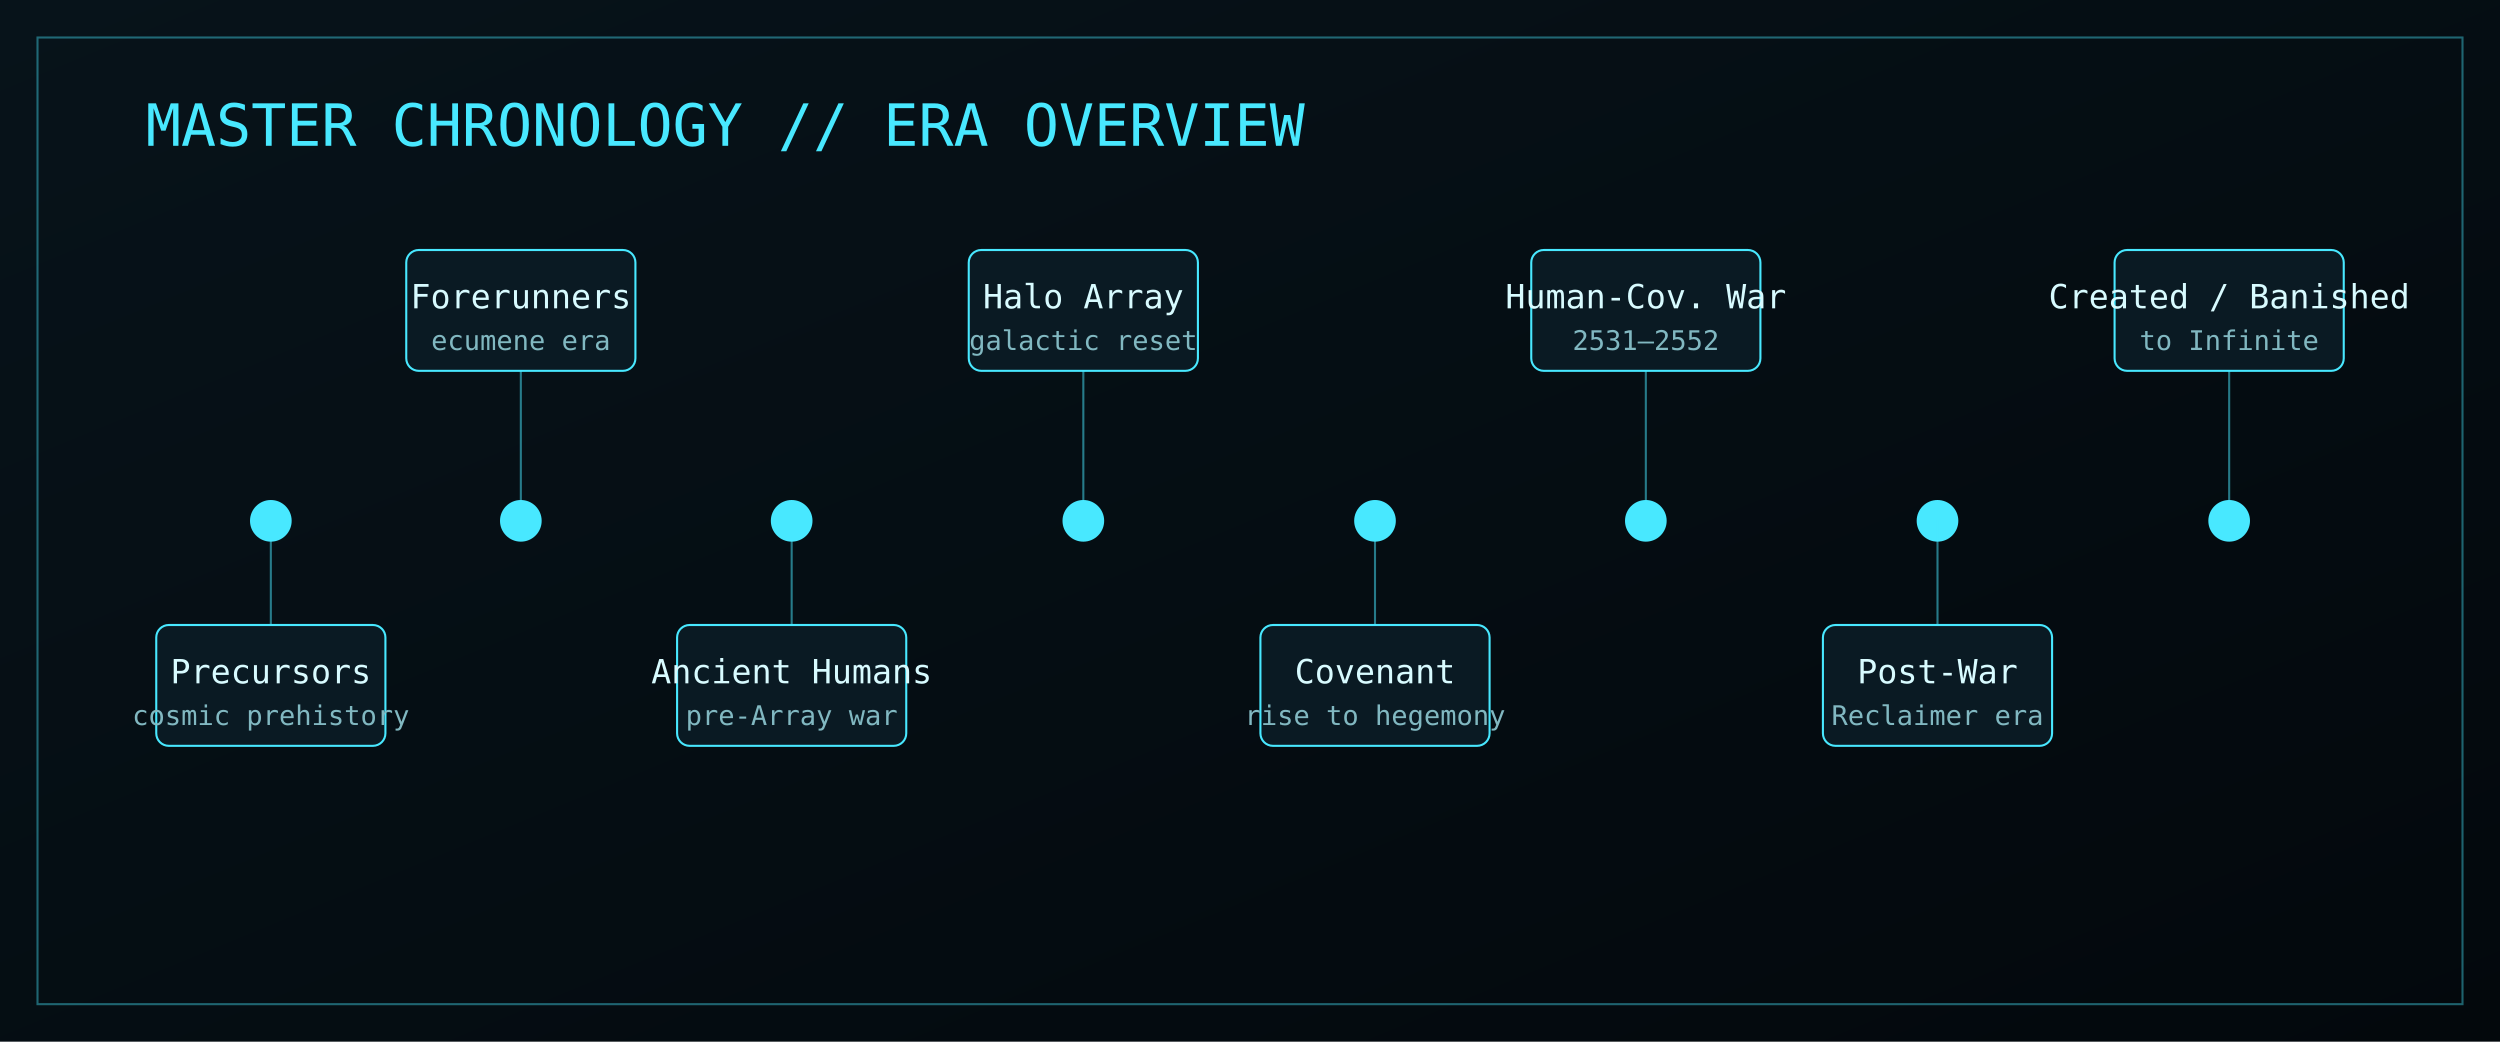
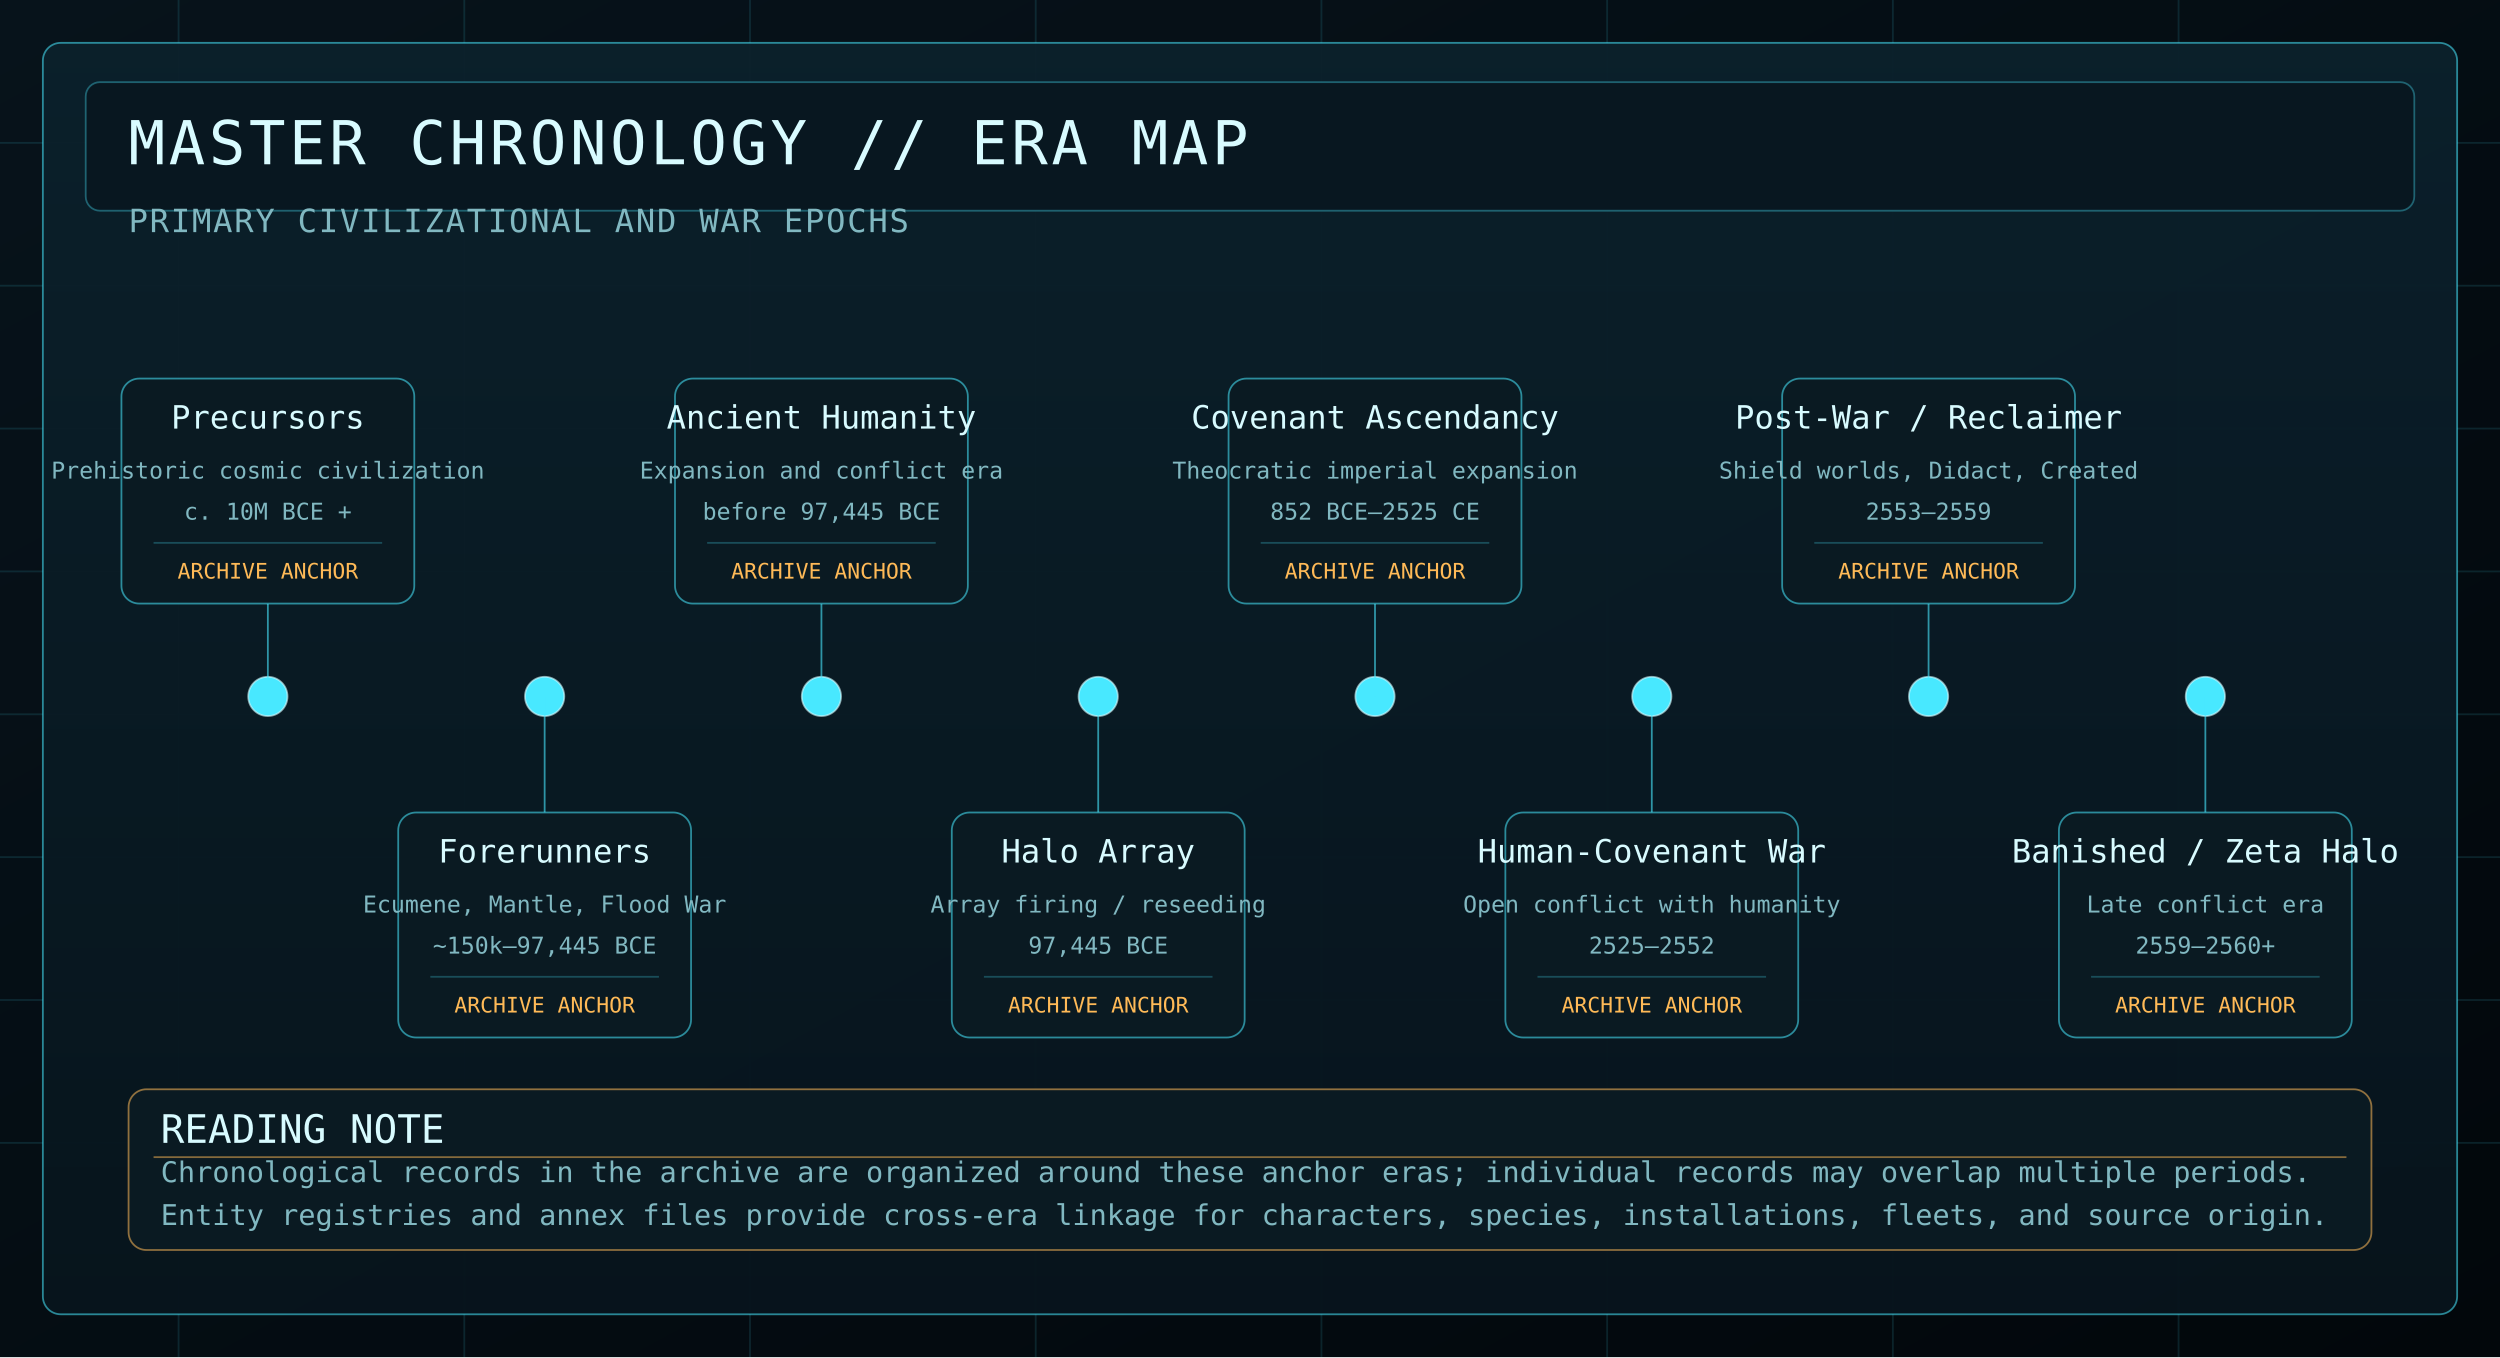
- <svg xmlns="http://www.w3.org/2000/svg" width="1200" height="500" viewBox="0 0 1200 500" fill="none">
+ <svg xmlns="http://www.w3.org/2000/svg" width="1400" height="760" viewBox="0 0 1400 760" fill="none">
  <defs>
-     <linearGradient id="bggrad" x1="0" y1="0" x2="1" y2="1">
-       <stop offset="0%" stop-color="#07131a" />
-       <stop offset="100%" stop-color="#03080c" />
+     <linearGradient id="bg" x1="0" y1="0" x2="1" y2="1">
+       <stop offset="0%" stop-color="#07131b" />
+       <stop offset="100%" stop-color="#02070b" />
    </linearGradient>
-     <filter id="glow">
-       <feGaussianBlur stdDeviation="5" result="b" />
+     <linearGradient id="panel" x1="0" y1="0" x2="0" y2="1">
+       <stop offset="0%" stop-color="#0b202b" stop-opacity="0.96" />
+       <stop offset="100%" stop-color="#07141c" stop-opacity="0.96" />
+     </linearGradient>
+     <linearGradient id="cyanLine" x1="0" y1="0" x2="1" y2="0">
+       <stop offset="0%" stop-color="#48e8ff" stop-opacity="0.0" />
+       <stop offset="18%" stop-color="#48e8ff" stop-opacity="0.55" />
+       <stop offset="82%" stop-color="#48e8ff" stop-opacity="0.55" />
+       <stop offset="100%" stop-color="#48e8ff" stop-opacity="0.0" />
+     </linearGradient>
+     <filter id="glow" x="-50%" y="-50%" width="200%" height="200%">
+       <feGaussianBlur stdDeviation="6" result="g" />
      <feMerge>
-         <feMergeNode in="b" />
+         <feMergeNode in="g" />
        <feMergeNode in="SourceGraphic" />
      </feMerge>
    </filter>
  </defs>
-   <rect width="1200" height="500" fill="url(#bggrad)" />
-   <rect x="18" y="18" width="1164" height="464" stroke="#48e8ff" stroke-opacity="0.4" />
-   <text x="70" y="70" fill="#48e8ff" font-family="Consolas, monospace" font-size="28">MASTER CHRONOLOGY // ERA OVERVIEW</text>
-   <path d="M90 250 H1110" stroke="#48e8ff" stroke-width="3" filter="url(#glow)" />
-   <circle cx="130" cy="250" r="10" fill="#48e8ff" />
-   <rect x="75" y="300" width="110" height="58" rx="6" stroke="#48e8ff" fill="#0a1a23" />
-   <text x="130" y="328" fill="#d8fbff" font-family="Consolas, monospace" font-size="16" text-anchor="middle">Precursors</text>
-   <text x="130" y="348" fill="#81b8c1" font-family="Consolas, monospace" font-size="13" text-anchor="middle">cosmic prehistory</text>
-   <path d="M130 250 V 300" stroke="#48e8ff" stroke-opacity="0.5" />
-   <circle cx="250" cy="250" r="10" fill="#48e8ff" />
-   <rect x="195" y="120" width="110" height="58" rx="6" stroke="#48e8ff" fill="#0a1a23" />
-   <text x="250" y="148" fill="#d8fbff" font-family="Consolas, monospace" font-size="16" text-anchor="middle">Forerunners</text>
-   <text x="250" y="168" fill="#81b8c1" font-family="Consolas, monospace" font-size="13" text-anchor="middle">ecumene era</text>
-   <path d="M250 250 V 178" stroke="#48e8ff" stroke-opacity="0.5" />
-   <circle cx="380" cy="250" r="10" fill="#48e8ff" />
-   <rect x="325" y="300" width="110" height="58" rx="6" stroke="#48e8ff" fill="#0a1a23" />
-   <text x="380" y="328" fill="#d8fbff" font-family="Consolas, monospace" font-size="16" text-anchor="middle">Ancient Humans</text>
-   <text x="380" y="348" fill="#81b8c1" font-family="Consolas, monospace" font-size="13" text-anchor="middle">pre-Array war</text>
-   <path d="M380 250 V 300" stroke="#48e8ff" stroke-opacity="0.5" />
-   <circle cx="520" cy="250" r="10" fill="#48e8ff" />
-   <rect x="465" y="120" width="110" height="58" rx="6" stroke="#48e8ff" fill="#0a1a23" />
-   <text x="520" y="148" fill="#d8fbff" font-family="Consolas, monospace" font-size="16" text-anchor="middle">Halo Array</text>
-   <text x="520" y="168" fill="#81b8c1" font-family="Consolas, monospace" font-size="13" text-anchor="middle">galactic reset</text>
-   <path d="M520 250 V 178" stroke="#48e8ff" stroke-opacity="0.5" />
-   <circle cx="660" cy="250" r="10" fill="#48e8ff" />
-   <rect x="605" y="300" width="110" height="58" rx="6" stroke="#48e8ff" fill="#0a1a23" />
-   <text x="660" y="328" fill="#d8fbff" font-family="Consolas, monospace" font-size="16" text-anchor="middle">Covenant</text>
-   <text x="660" y="348" fill="#81b8c1" font-family="Consolas, monospace" font-size="13" text-anchor="middle">rise to hegemony</text>
-   <path d="M660 250 V 300" stroke="#48e8ff" stroke-opacity="0.5" />
-   <circle cx="790" cy="250" r="10" fill="#48e8ff" />
-   <rect x="735" y="120" width="110" height="58" rx="6" stroke="#48e8ff" fill="#0a1a23" />
-   <text x="790" y="148" fill="#d8fbff" font-family="Consolas, monospace" font-size="16" text-anchor="middle">Human-Cov. War</text>
-   <text x="790" y="168" fill="#81b8c1" font-family="Consolas, monospace" font-size="13" text-anchor="middle">2531–2552</text>
-   <path d="M790 250 V 178" stroke="#48e8ff" stroke-opacity="0.5" />
-   <circle cx="930" cy="250" r="10" fill="#48e8ff" />
-   <rect x="875" y="300" width="110" height="58" rx="6" stroke="#48e8ff" fill="#0a1a23" />
-   <text x="930" y="328" fill="#d8fbff" font-family="Consolas, monospace" font-size="16" text-anchor="middle">Post-War</text>
-   <text x="930" y="348" fill="#81b8c1" font-family="Consolas, monospace" font-size="13" text-anchor="middle">Reclaimer era</text>
-   <path d="M930 250 V 300" stroke="#48e8ff" stroke-opacity="0.5" />
-   <circle cx="1070" cy="250" r="10" fill="#48e8ff" />
-   <rect x="1015" y="120" width="110" height="58" rx="6" stroke="#48e8ff" fill="#0a1a23" />
-   <text x="1070" y="148" fill="#d8fbff" font-family="Consolas, monospace" font-size="16" text-anchor="middle">Created / Banished</text>
-   <text x="1070" y="168" fill="#81b8c1" font-family="Consolas, monospace" font-size="13" text-anchor="middle">to Infinite</text>
-   <path d="M1070 250 V 178" stroke="#48e8ff" stroke-opacity="0.5" />
+   <rect width="1400" height="760" fill="url(#bg)" />
+   <g opacity="0.12">
+     <path d="M0 80 H1400" stroke="#48e8ff" />
+     <path d="M0 160 H1400" stroke="#48e8ff" />
+     <path d="M0 240 H1400" stroke="#48e8ff" />
+     <path d="M0 320 H1400" stroke="#48e8ff" />
+     <path d="M0 400 H1400" stroke="#48e8ff" />
+     <path d="M0 480 H1400" stroke="#48e8ff" />
+     <path d="M0 560 H1400" stroke="#48e8ff" />
+     <path d="M0 640 H1400" stroke="#48e8ff" />
+     <path d="M100 0 V760" stroke="#48e8ff" />
+     <path d="M260 0 V760" stroke="#48e8ff" />
+     <path d="M420 0 V760" stroke="#48e8ff" />
+     <path d="M580 0 V760" stroke="#48e8ff" />
+     <path d="M740 0 V760" stroke="#48e8ff" />
+     <path d="M900 0 V760" stroke="#48e8ff" />
+     <path d="M1060 0 V760" stroke="#48e8ff" />
+     <path d="M1220 0 V760" stroke="#48e8ff" />
+   </g>
+   <rect x="24" y="24" width="1352" height="712" rx="10" fill="url(#panel)" stroke="#48e8ff" stroke-opacity="0.55" />
+   <rect x="48" y="46" width="1304" height="72" rx="8" fill="#081720" stroke="#48e8ff" stroke-opacity="0.35" />
+   <text x="72" y="92" fill="#d8fbff" font-family="Consolas, monospace" font-size="34" letter-spacing="2">MASTER CHRONOLOGY // ERA MAP</text>
+   <text x="72" y="130" fill="#81b8c1" font-family="Consolas, monospace" font-size="18" letter-spacing="1">PRIMARY CIVILIZATIONAL AND WAR EPOCHS</text>
+   <path d="M54 150 H1346" stroke="url(#cyanLine)" stroke-width="3" filter="url(#glow)" />
+   <path d="M110 390 H1290" stroke="#48e8ff" stroke-width="6" stroke-opacity="0.75" filter="url(#glow)" />
+   <circle cx="150" cy="390" r="11" fill="#48e8ff" stroke="#d8fbff" stroke-opacity="0.6" />
+   <path d="M150 390 V 338" stroke="#48e8ff" stroke-opacity="0.6" />
+   <rect x="68" y="212" width="164" height="126" rx="10" fill="#0a1a22" stroke="#48e8ff" stroke-opacity="0.55" />
+   <text x="150" y="240" text-anchor="middle" fill="#d8fbff" font-family="Consolas, monospace" font-size="18">Precursors</text>
+   <text x="150" y="268" text-anchor="middle" fill="#81b8c1" font-family="Consolas, monospace" font-size="13">Prehistoric cosmic civilization</text>
+   <text x="150" y="291" text-anchor="middle" fill="#81b8c1" font-family="Consolas, monospace" font-size="13">c. 10M BCE +</text>
+   <path d="M86 304 H214" stroke="#48e8ff" stroke-opacity="0.25" />
+   <text x="150" y="324" text-anchor="middle" fill="#ffba57" font-family="Consolas, monospace" font-size="12">ARCHIVE ANCHOR</text>
+   <circle cx="305" cy="390" r="11" fill="#48e8ff" stroke="#d8fbff" stroke-opacity="0.6" />
+   <path d="M305 390 V 455" stroke="#48e8ff" stroke-opacity="0.6" />
+   <rect x="223" y="455" width="164" height="126" rx="10" fill="#0a1a22" stroke="#48e8ff" stroke-opacity="0.55" />
+   <text x="305" y="483" text-anchor="middle" fill="#d8fbff" font-family="Consolas, monospace" font-size="18">Forerunners</text>
+   <text x="305" y="511" text-anchor="middle" fill="#81b8c1" font-family="Consolas, monospace" font-size="13">Ecumene, Mantle, Flood War</text>
+   <text x="305" y="534" text-anchor="middle" fill="#81b8c1" font-family="Consolas, monospace" font-size="13">~150k–97,445 BCE</text>
+   <path d="M241 547 H369" stroke="#48e8ff" stroke-opacity="0.25" />
+   <text x="305" y="567" text-anchor="middle" fill="#ffba57" font-family="Consolas, monospace" font-size="12">ARCHIVE ANCHOR</text>
+   <circle cx="460" cy="390" r="11" fill="#48e8ff" stroke="#d8fbff" stroke-opacity="0.6" />
+   <path d="M460 390 V 338" stroke="#48e8ff" stroke-opacity="0.6" />
+   <rect x="378" y="212" width="164" height="126" rx="10" fill="#0a1a22" stroke="#48e8ff" stroke-opacity="0.55" />
+   <text x="460" y="240" text-anchor="middle" fill="#d8fbff" font-family="Consolas, monospace" font-size="18">Ancient Humanity</text>
+   <text x="460" y="268" text-anchor="middle" fill="#81b8c1" font-family="Consolas, monospace" font-size="13">Expansion and conflict era</text>
+   <text x="460" y="291" text-anchor="middle" fill="#81b8c1" font-family="Consolas, monospace" font-size="13">before 97,445 BCE</text>
+   <path d="M396 304 H524" stroke="#48e8ff" stroke-opacity="0.25" />
+   <text x="460" y="324" text-anchor="middle" fill="#ffba57" font-family="Consolas, monospace" font-size="12">ARCHIVE ANCHOR</text>
+   <circle cx="615" cy="390" r="11" fill="#48e8ff" stroke="#d8fbff" stroke-opacity="0.6" />
+   <path d="M615 390 V 455" stroke="#48e8ff" stroke-opacity="0.6" />
+   <rect x="533" y="455" width="164" height="126" rx="10" fill="#0a1a22" stroke="#48e8ff" stroke-opacity="0.55" />
+   <text x="615" y="483" text-anchor="middle" fill="#d8fbff" font-family="Consolas, monospace" font-size="18">Halo Array</text>
+   <text x="615" y="511" text-anchor="middle" fill="#81b8c1" font-family="Consolas, monospace" font-size="13">Array firing / reseeding</text>
+   <text x="615" y="534" text-anchor="middle" fill="#81b8c1" font-family="Consolas, monospace" font-size="13">97,445 BCE</text>
+   <path d="M551 547 H679" stroke="#48e8ff" stroke-opacity="0.25" />
+   <text x="615" y="567" text-anchor="middle" fill="#ffba57" font-family="Consolas, monospace" font-size="12">ARCHIVE ANCHOR</text>
+   <circle cx="770" cy="390" r="11" fill="#48e8ff" stroke="#d8fbff" stroke-opacity="0.6" />
+   <path d="M770 390 V 338" stroke="#48e8ff" stroke-opacity="0.6" />
+   <rect x="688" y="212" width="164" height="126" rx="10" fill="#0a1a22" stroke="#48e8ff" stroke-opacity="0.55" />
+   <text x="770" y="240" text-anchor="middle" fill="#d8fbff" font-family="Consolas, monospace" font-size="18">Covenant Ascendancy</text>
+   <text x="770" y="268" text-anchor="middle" fill="#81b8c1" font-family="Consolas, monospace" font-size="13">Theocratic imperial expansion</text>
+   <text x="770" y="291" text-anchor="middle" fill="#81b8c1" font-family="Consolas, monospace" font-size="13">852 BCE–2525 CE</text>
+   <path d="M706 304 H834" stroke="#48e8ff" stroke-opacity="0.25" />
+   <text x="770" y="324" text-anchor="middle" fill="#ffba57" font-family="Consolas, monospace" font-size="12">ARCHIVE ANCHOR</text>
+   <circle cx="925" cy="390" r="11" fill="#48e8ff" stroke="#d8fbff" stroke-opacity="0.6" />
+   <path d="M925 390 V 455" stroke="#48e8ff" stroke-opacity="0.6" />
+   <rect x="843" y="455" width="164" height="126" rx="10" fill="#0a1a22" stroke="#48e8ff" stroke-opacity="0.55" />
+   <text x="925" y="483" text-anchor="middle" fill="#d8fbff" font-family="Consolas, monospace" font-size="18">Human-Covenant War</text>
+   <text x="925" y="511" text-anchor="middle" fill="#81b8c1" font-family="Consolas, monospace" font-size="13">Open conflict with humanity</text>
+   <text x="925" y="534" text-anchor="middle" fill="#81b8c1" font-family="Consolas, monospace" font-size="13">2525–2552</text>
+   <path d="M861 547 H989" stroke="#48e8ff" stroke-opacity="0.25" />
+   <text x="925" y="567" text-anchor="middle" fill="#ffba57" font-family="Consolas, monospace" font-size="12">ARCHIVE ANCHOR</text>
+   <circle cx="1080" cy="390" r="11" fill="#48e8ff" stroke="#d8fbff" stroke-opacity="0.6" />
+   <path d="M1080 390 V 338" stroke="#48e8ff" stroke-opacity="0.6" />
+   <rect x="998" y="212" width="164" height="126" rx="10" fill="#0a1a22" stroke="#48e8ff" stroke-opacity="0.55" />
+   <text x="1080" y="240" text-anchor="middle" fill="#d8fbff" font-family="Consolas, monospace" font-size="18">Post-War / Reclaimer</text>
+   <text x="1080" y="268" text-anchor="middle" fill="#81b8c1" font-family="Consolas, monospace" font-size="13">Shield worlds, Didact, Created</text>
+   <text x="1080" y="291" text-anchor="middle" fill="#81b8c1" font-family="Consolas, monospace" font-size="13">2553–2559</text>
+   <path d="M1016 304 H1144" stroke="#48e8ff" stroke-opacity="0.25" />
+   <text x="1080" y="324" text-anchor="middle" fill="#ffba57" font-family="Consolas, monospace" font-size="12">ARCHIVE ANCHOR</text>
+   <circle cx="1235" cy="390" r="11" fill="#48e8ff" stroke="#d8fbff" stroke-opacity="0.6" />
+   <path d="M1235 390 V 455" stroke="#48e8ff" stroke-opacity="0.6" />
+   <rect x="1153" y="455" width="164" height="126" rx="10" fill="#0a1a22" stroke="#48e8ff" stroke-opacity="0.55" />
+   <text x="1235" y="483" text-anchor="middle" fill="#d8fbff" font-family="Consolas, monospace" font-size="18">Banished / Zeta Halo</text>
+   <text x="1235" y="511" text-anchor="middle" fill="#81b8c1" font-family="Consolas, monospace" font-size="13">Late conflict era</text>
+   <text x="1235" y="534" text-anchor="middle" fill="#81b8c1" font-family="Consolas, monospace" font-size="13">2559–2560+</text>
+   <path d="M1171 547 H1299" stroke="#48e8ff" stroke-opacity="0.25" />
+   <text x="1235" y="567" text-anchor="middle" fill="#ffba57" font-family="Consolas, monospace" font-size="12">ARCHIVE ANCHOR</text>
+   <rect x="72" y="610" width="1256" height="90" rx="10" fill="#0a1a22" stroke="#ffba57" stroke-opacity="0.55" />
+   <text x="90" y="640" fill="#d8fbff" font-family="Consolas, monospace" font-size="22">READING NOTE</text>
+   <path d="M86 648 H1314" stroke="#ffba57" stroke-opacity="0.5" />
+   <text x="90" y="662" fill="#81b8c1" font-family="Consolas, monospace" font-size="16">Chronological records in the archive are organized around these anchor eras; individual records may overlap multiple periods.</text>
+   <text x="90" y="686" fill="#81b8c1" font-family="Consolas, monospace" font-size="16">Entity registries and annex files provide cross-era linkage for characters, species, installations, fleets, and source origin.</text>
</svg>
